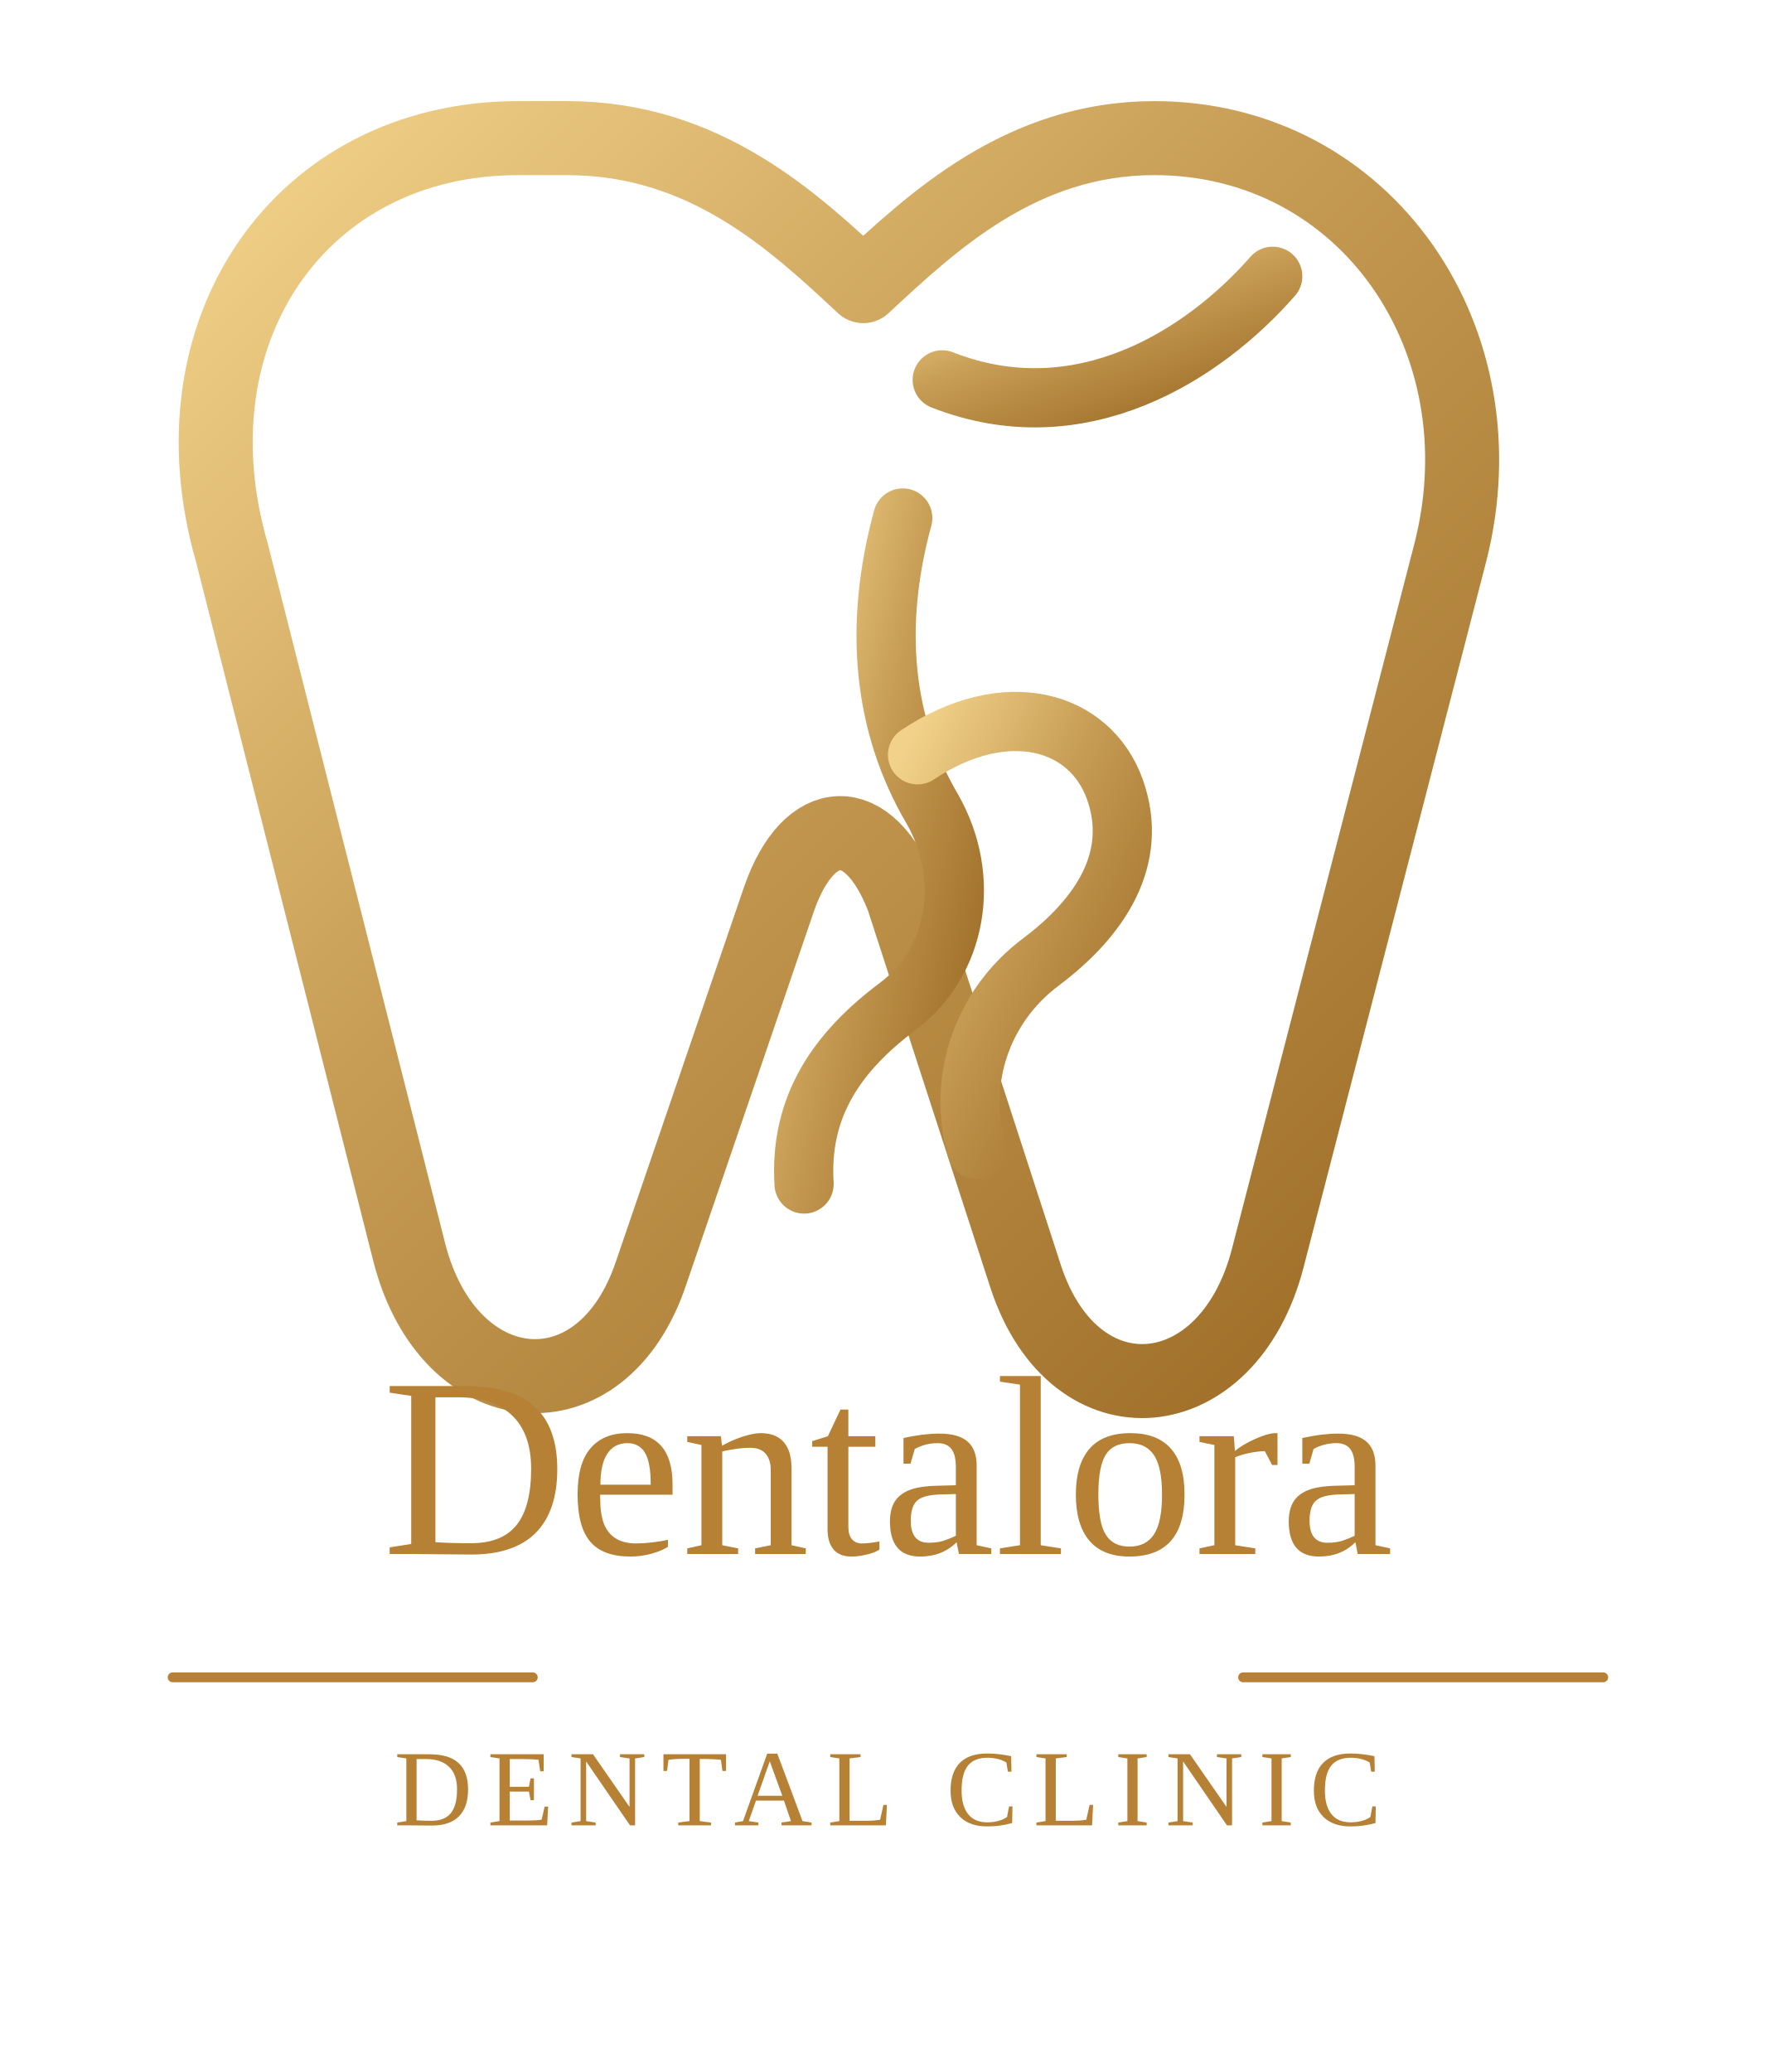
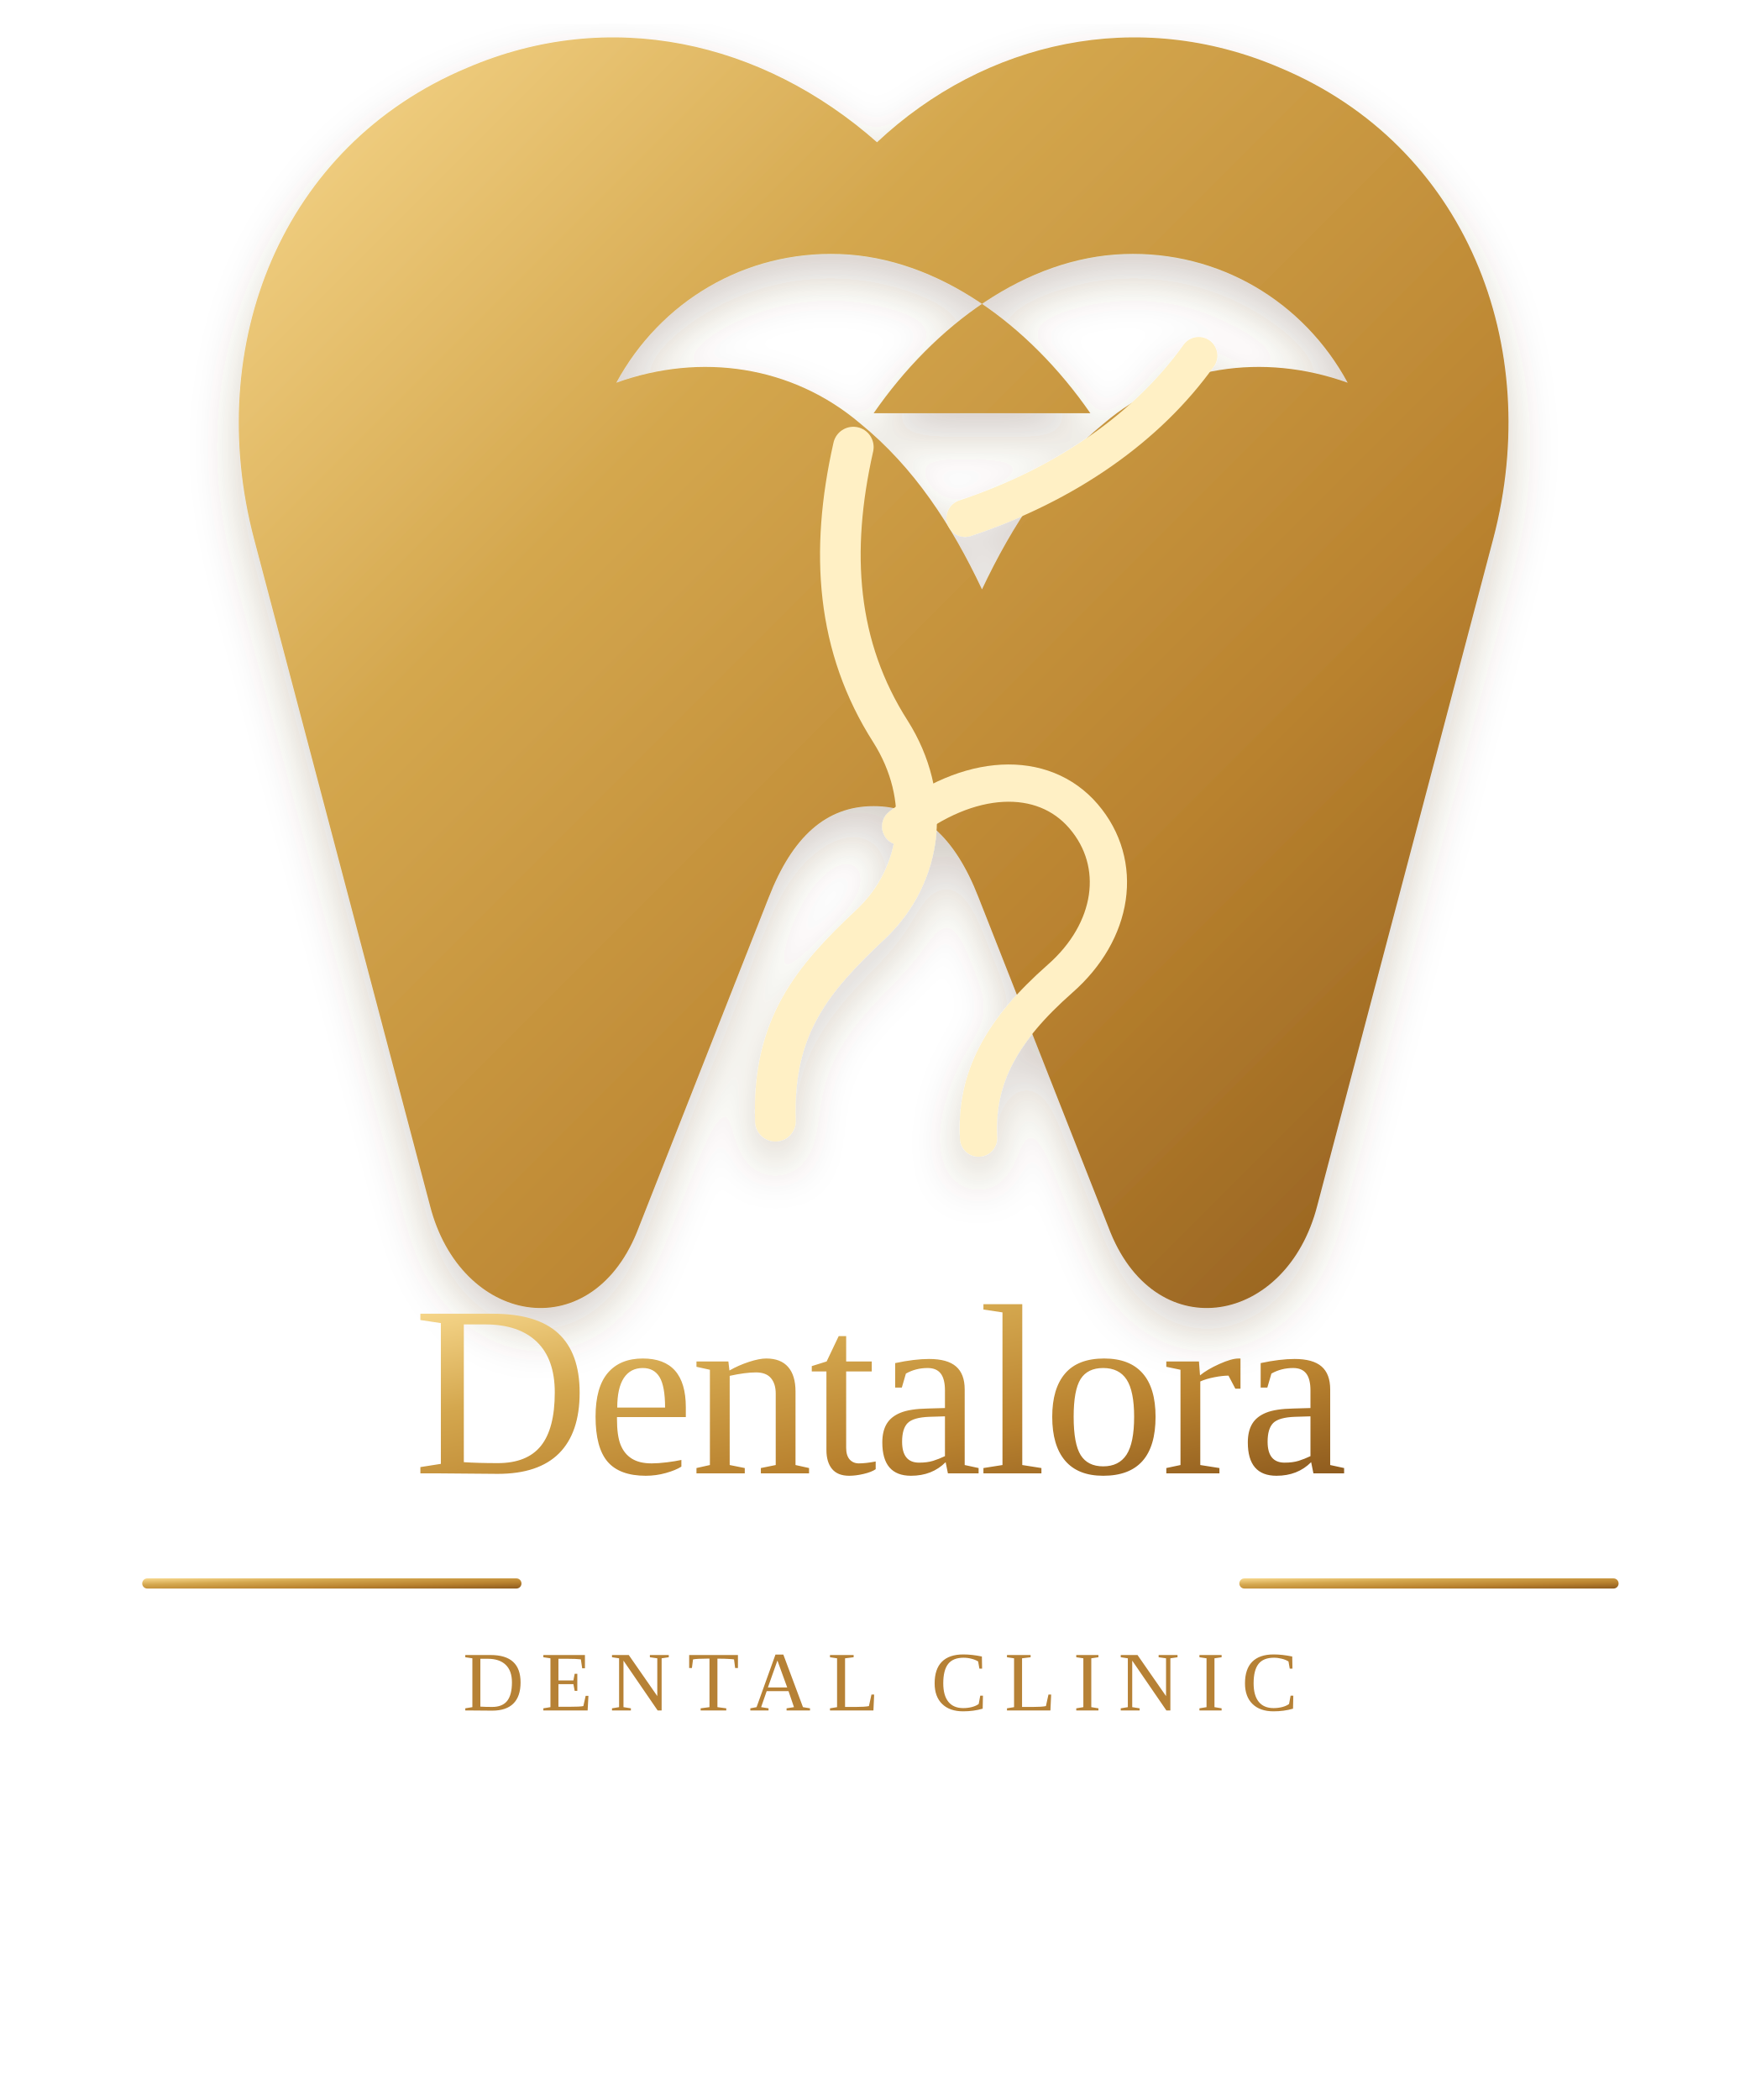
- <svg xmlns="http://www.w3.org/2000/svg" viewBox="0 0 360 420" role="img" aria-labelledby="title desc">
+ <svg xmlns="http://www.w3.org/2000/svg" viewBox="0 0 520 620" role="img" aria-labelledby="title desc">
  <defs>
    <linearGradient id="gold" x1="0" y1="0" x2="1" y2="1">
-       <stop offset="0" stop-color="#F2D28A" />
-       <stop offset=".45" stop-color="#C59A52" />
-       <stop offset="1" stop-color="#9B6A24" />
+       <stop offset="0" stop-color="#F8D98E" />
+       <stop offset=".32" stop-color="#D4A74E" />
+       <stop offset=".68" stop-color="#B9822F" />
+       <stop offset="1" stop-color="#8E5B1E" />
    </linearGradient>
+     <filter id="shadow" x="-30%" y="-30%" width="160%" height="170%">
+       <feDropShadow dx="0" dy="7" stdDeviation="7" flood-color="#5D421F" flood-opacity=".24" />
+     </filter>
  </defs>
-   <g fill="none" stroke="url(#gold)" stroke-linecap="round" stroke-linejoin="round">
-     <path stroke-width="15" d="M105 28c-44 0-71 39-58 84l36 142c8 31 39 34 49 4l26-76c6-17 18-18 25 0l25 77c10 30 41 27 49-4l37-143c11-43-17-84-60-84-27 0-45 17-59 30-14-13-32-30-60-30Z" />
-     <path stroke-width="12" d="M191 77c28 11 53-5 67-21" />
-     <path stroke-width="12" d="M183 105c-6 22-4 42 6 59 8 14 5 31-7 40-12 9-20 20-19 36" />
-     <path stroke-width="12" d="M186 153c18-12 35-7 40 7 5 14-3 26-15 35-12 9-17 24-13 38" />
+   <g filter="url(#shadow)">
+     <path fill="url(#gold)" d="M259 42c-34-30-79-40-121-22-55 23-78 82-63 139l52 197c9 35 47 42 61 8l39-99c7-18 17-27 31-27s24 9 31 27l39 99c14 34 52 27 61-8l52-197c15-57-8-116-63-139-42-18-87-8-119 22Zm-1 80c18-26 45-46 74-47 28-1 53 14 66 38-25-9-52-5-72 12-16 13-27 30-36 49-9-19-20-36-36-49-20-17-47-21-72-12 13-24 38-39 66-38 29 1 56 21 74 47Z" />
+     <path d="M252 132c-7 31-5 59 11 84 12 19 10 42-6 57-17 16-29 30-28 58" fill="none" stroke="#FFF0C5" stroke-width="12" stroke-linecap="round" />
+     <path d="M285 153c30-10 54-27 69-48" fill="none" stroke="#FFF0C5" stroke-width="11" stroke-linecap="round" />
+     <path d="M266 244c20-16 42-17 54-3 12 14 9 34-7 48-17 15-25 29-24 47" fill="none" stroke="#FFF0C5" stroke-width="11" stroke-linecap="round" />
  </g>
-   <text x="180" y="315" text-anchor="middle" font-family="Georgia,Times New Roman,serif" font-size="52" fill="#B68135">Dentalora</text>
-   <g fill="#B68135">
-     <rect x="34" y="339" width="75" height="2" rx="1" />
-     <rect x="251" y="339" width="75" height="2" rx="1" />
+   <text x="260" y="435" text-anchor="middle" font-family="Georgia, Times New Roman, serif" font-size="72" letter-spacing="-1" fill="url(#gold)">Dentalora</text>
+   <g fill="url(#gold)">
+     <rect x="42" y="466" width="112" height="3" rx="1.5" />
+     <rect x="366" y="466" width="112" height="3" rx="1.5" />
  </g>
-   <text x="180" y="370" text-anchor="middle" font-family="Georgia,Times New Roman,serif" font-size="22" letter-spacing="3" fill="#B68135">DENTAL CLINIC</text>
+   <text x="260" y="505" text-anchor="middle" font-family="Georgia, Times New Roman, serif" font-size="25" letter-spacing="5" fill="#B68135">DENTAL CLINIC</text>
</svg>
